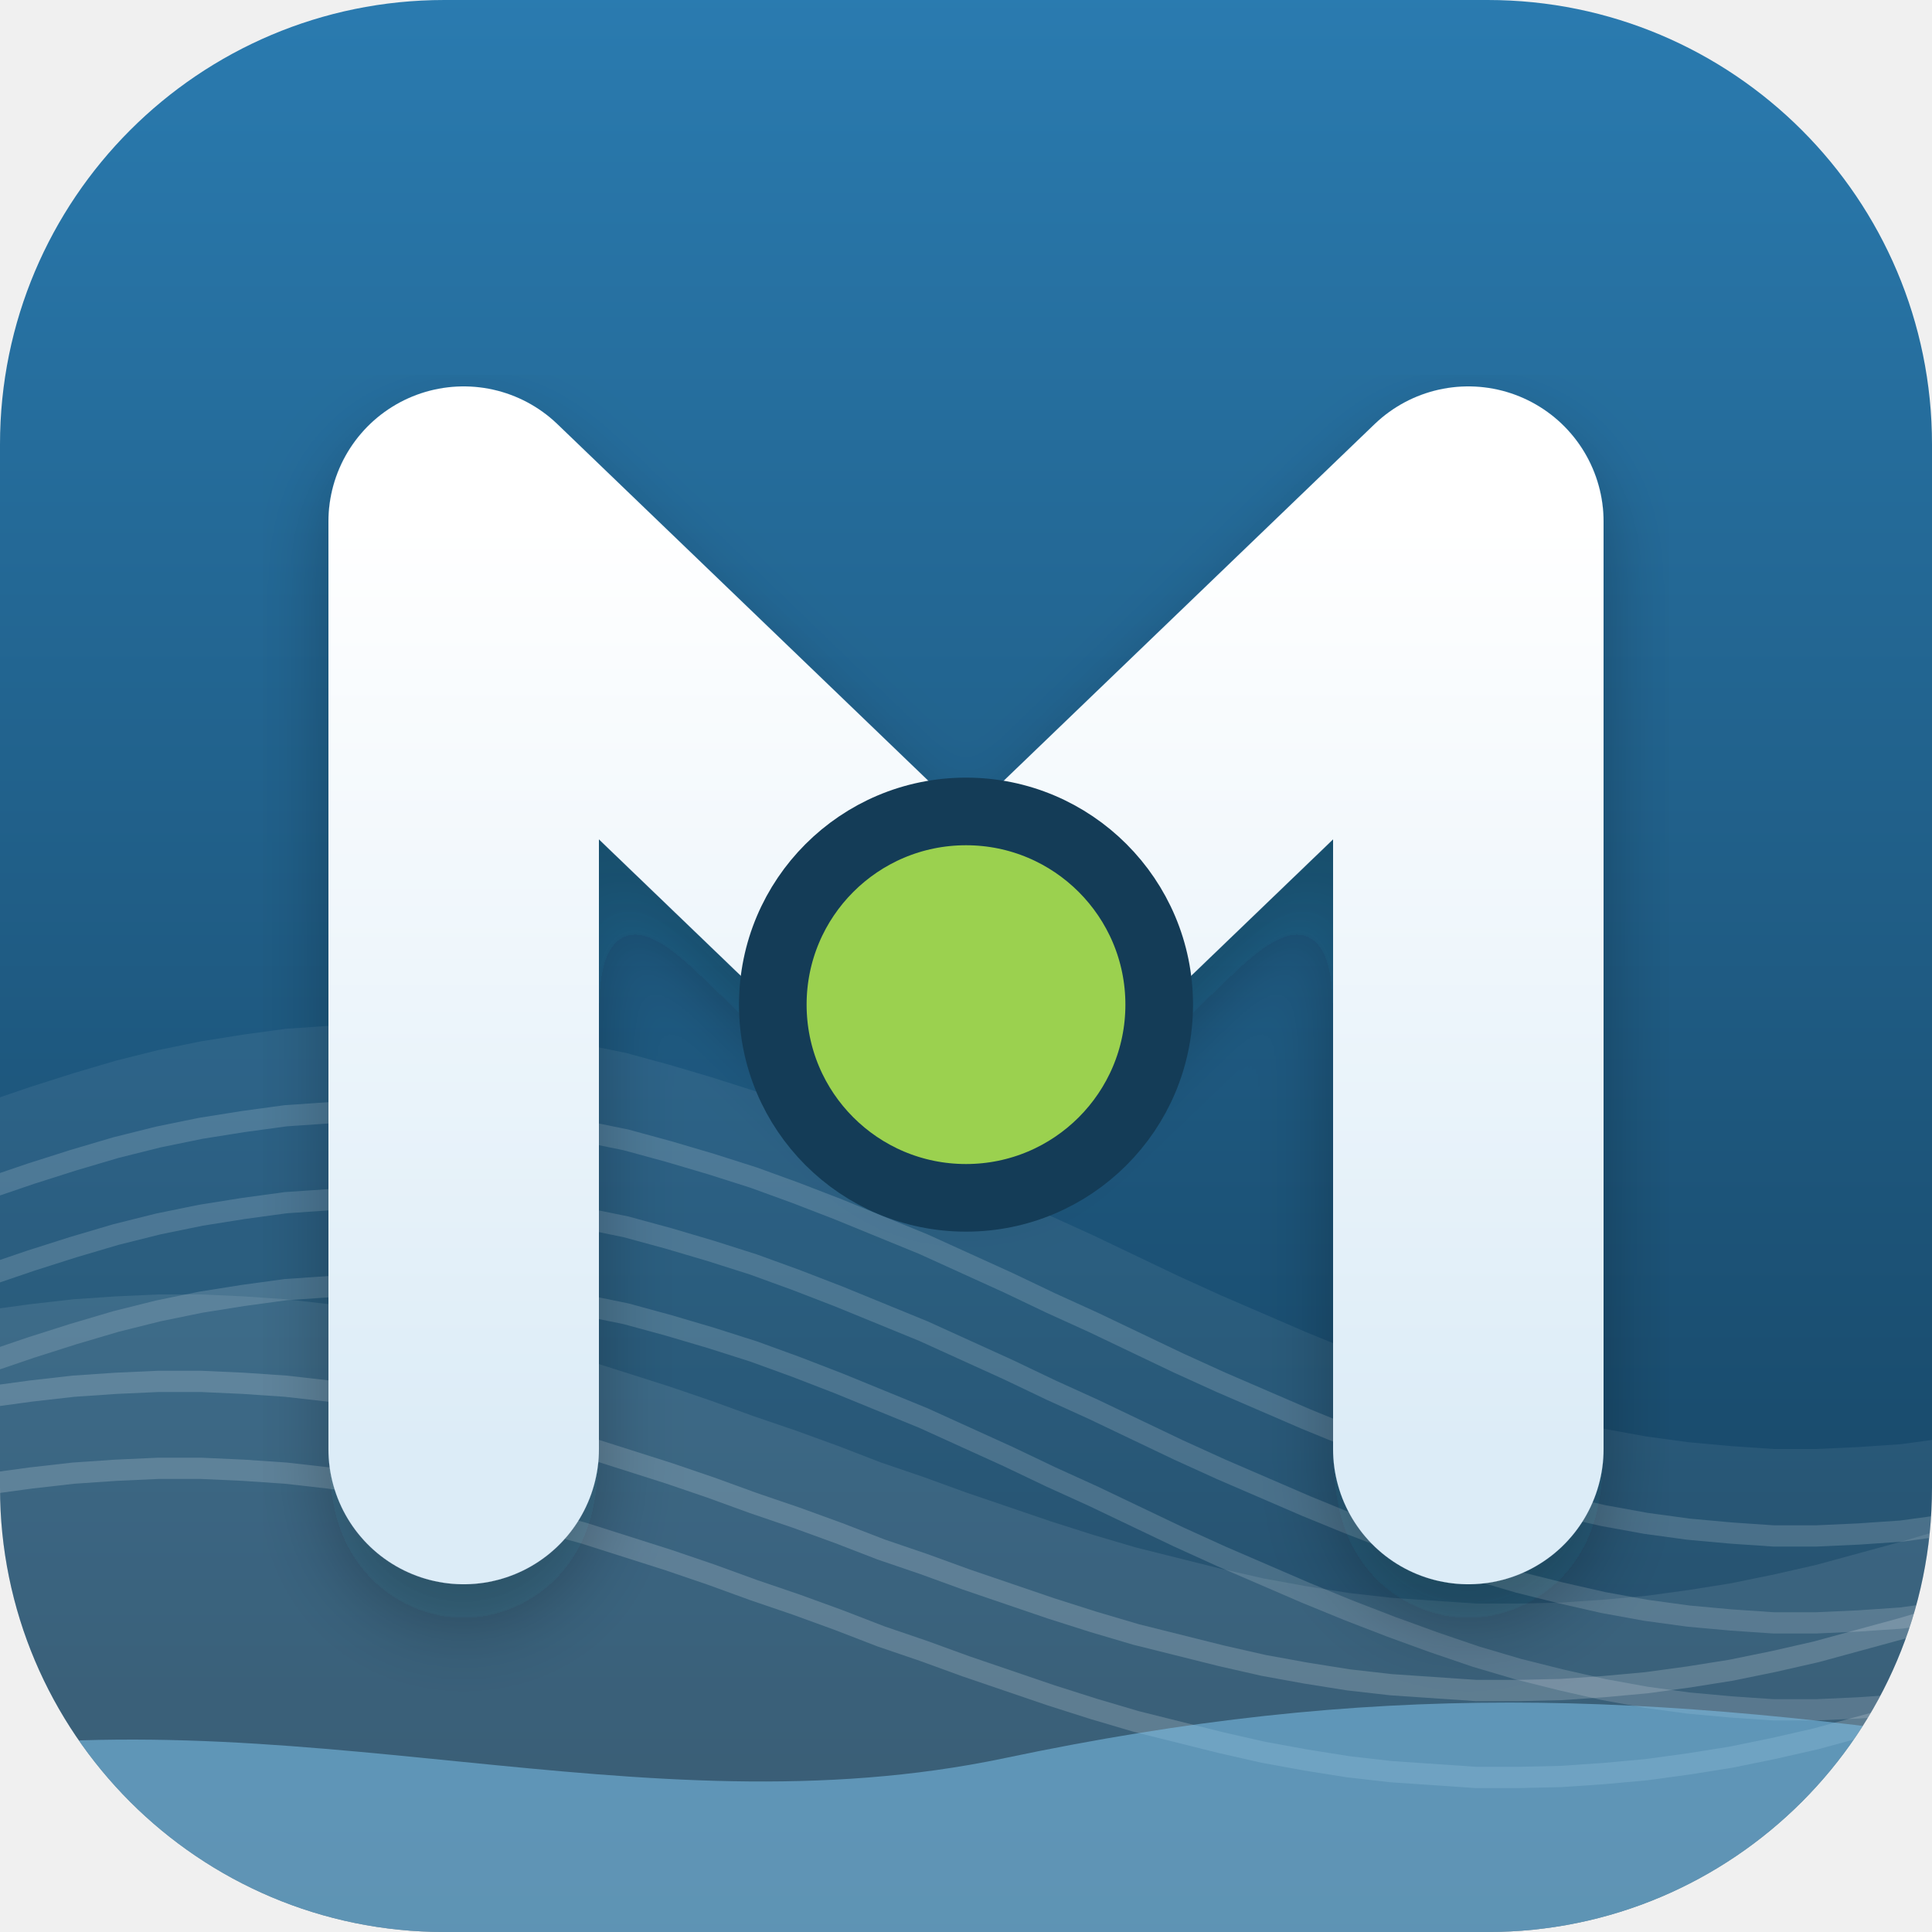
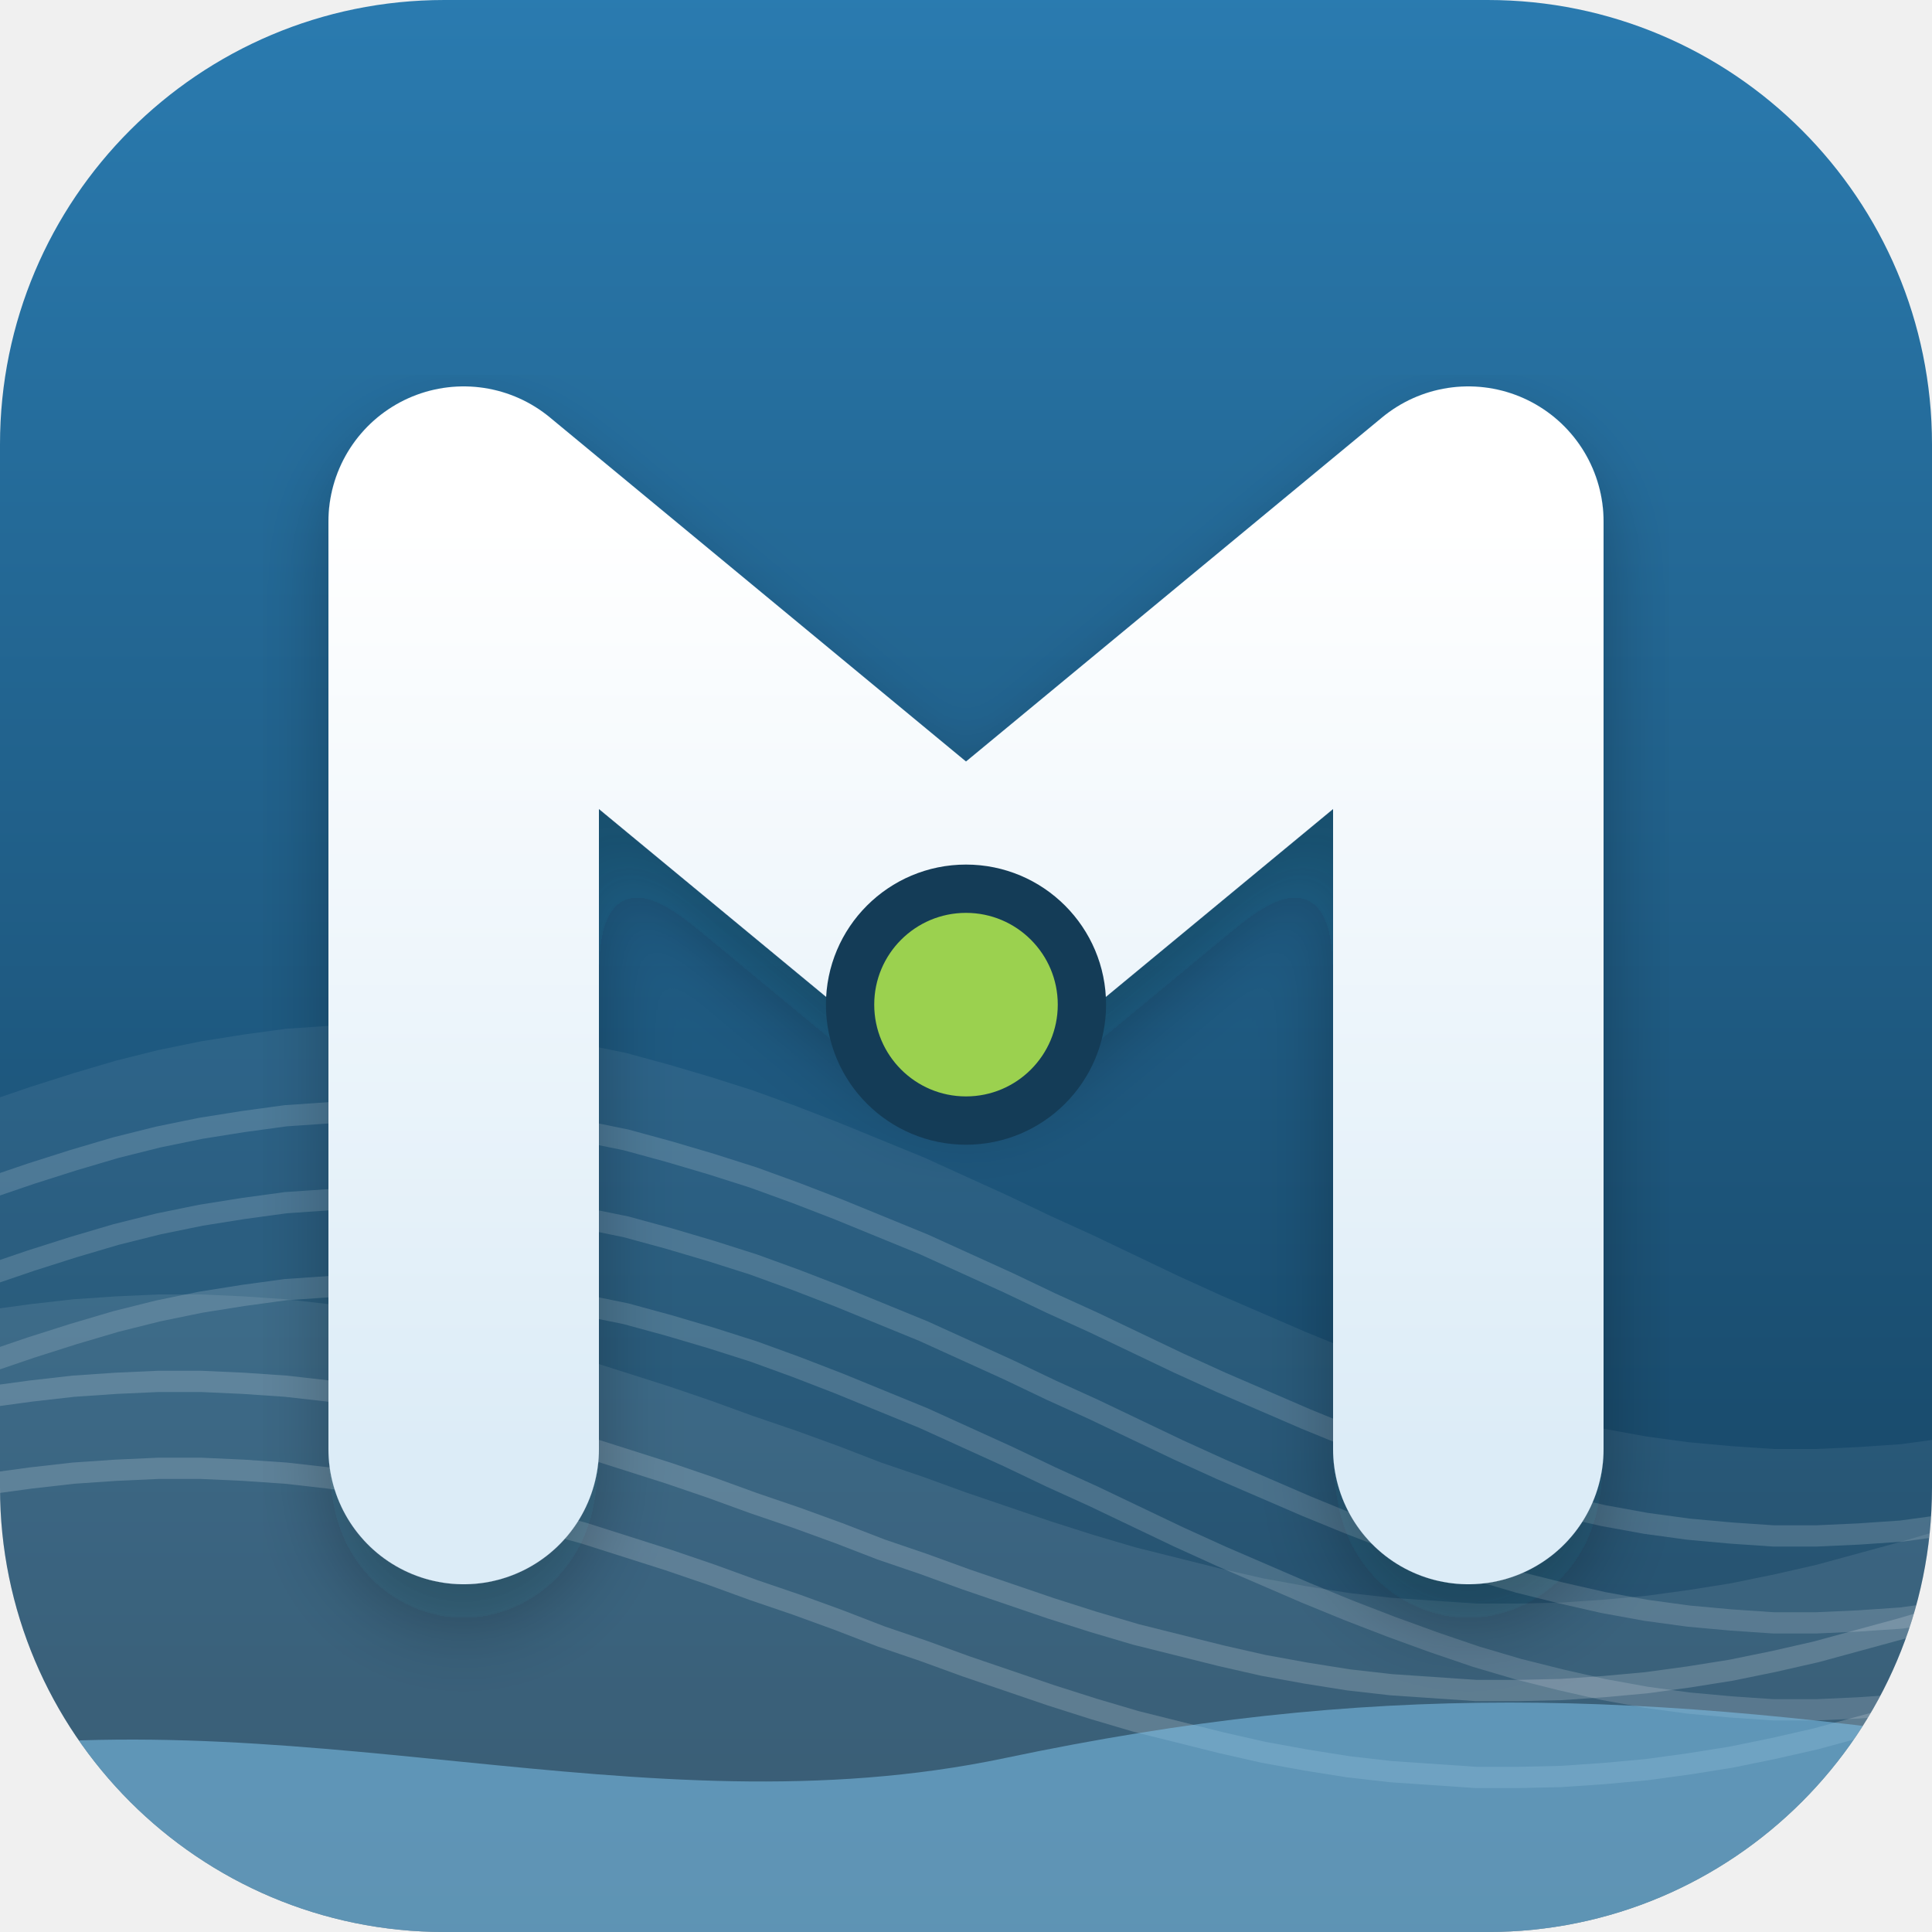
<svg xmlns="http://www.w3.org/2000/svg" viewBox="0 0 200 200" width="200" height="200">
  <defs>
    <linearGradient id="bg" x1="0" y1="0" x2="0" y2="1">
      <stop offset="0" stop-color="#2a7bb0" />
      <stop offset="1" stop-color="#143c57" />
    </linearGradient>
    <radialGradient id="gl" cx=".25" cy=".1" r=".8">
      <stop offset="0" stop-color="#fff" stop-opacity=".28" />
      <stop offset="1" stop-color="#fff" stop-opacity="0" />
    </radialGradient>
    <linearGradient id="gv" x1="0" y1="0" x2="0" y2="1">
      <stop offset="0" stop-color="#ffffff" />
      <stop offset="1" stop-color="#dcecf7" />
    </linearGradient>
    <linearGradient id="rv" x1="0" y1="0" x2="0" y2="1">
      <stop offset="0" stop-color="#ffffff" />
      <stop offset="1" stop-color="#dcecf7" />
    </linearGradient>
    <filter id="sh" x="-20%" y="-20%" width="140%" height="150%">
      <feDropShadow dx="0" dy="4" stdDeviation="4" flood-color="#04141f" flood-opacity=".28" />
    </filter>
    <clipPath id="cl">
      <rect width="200" height="200" rx="46" />
    </clipPath>
  </defs>
  <rect width="200" height="200" rx="46" fill="url(#bg)" />
  <g clip-path="url(#cl)">
    <path d="M-10.0 117.5 L-5.6 115.7 L-1.2 114.0 L3.2 112.5 L7.6 111.1 L12.0 109.8 L16.4 108.7 L20.8 107.8 L25.2 107.1 L29.6 106.5 L34.0 106.2 L38.4 106.0 L42.8 106.0 L47.2 106.3 L51.6 106.7 L56.0 107.3 L60.4 108.1 L64.8 109.0 L69.2 110.2 L73.6 111.5 L78.0 112.9 L82.4 114.5 L86.8 116.2 L91.2 118.0 L95.6 119.8 L100.0 121.8 L104.4 123.8 L108.8 125.9 L113.2 127.9 L117.6 130.0 L122.0 132.1 L126.4 134.1 L130.8 136.0 L135.2 137.9 L139.6 139.7 L144.0 141.4 L148.4 143.0 L152.8 144.5 L157.2 145.8 L161.6 146.9 L166.0 147.9 L170.4 148.7 L174.8 149.3 L179.2 149.7 L183.6 150.0 L188.0 150.0 L192.4 149.8 L196.8 149.5 L201.2 148.9 L205.6 148.2 L210.0 147.3 L210 210 L-10 210Z" fill="#fff" fill-opacity=".07" />
    <path d="M-10.0 126.5 L-5.6 124.7 L-1.2 123.0 L3.2 121.5 L7.6 120.1 L12.0 118.8 L16.4 117.7 L20.8 116.8 L25.2 116.1 L29.6 115.5 L34.0 115.2 L38.4 115.0 L42.8 115.0 L47.2 115.3 L51.6 115.7 L56.0 116.3 L60.4 117.1 L64.8 118.0 L69.2 119.2 L73.6 120.5 L78.0 121.9 L82.4 123.5 L86.8 125.2 L91.2 127.0 L95.6 128.8 L100.0 130.8 L104.4 132.8 L108.8 134.9 L113.2 136.9 L117.6 139.0 L122.0 141.1 L126.4 143.1 L130.8 145.0 L135.2 146.9 L139.6 148.7 L144.0 150.4 L148.4 152.0 L152.8 153.5 L157.2 154.8 L161.6 155.9 L166.0 156.9 L170.4 157.7 L174.8 158.3 L179.2 158.7 L183.6 159.0 L188.0 159.0 L192.4 158.8 L196.8 158.5 L201.2 157.9 L205.6 157.2 L210.0 156.3" fill="none" stroke="#fff" stroke-opacity="0.16" stroke-width="2.2" />
    <path d="M-10.0 135.5 L-5.6 133.7 L-1.2 132.0 L3.2 130.5 L7.6 129.1 L12.0 127.8 L16.4 126.7 L20.8 125.8 L25.2 125.1 L29.6 124.5 L34.0 124.2 L38.4 124.0 L42.8 124.0 L47.2 124.3 L51.6 124.7 L56.0 125.3 L60.4 126.1 L64.8 127.0 L69.2 128.2 L73.6 129.5 L78.0 130.9 L82.4 132.5 L86.8 134.2 L91.2 136.0 L95.6 137.8 L100.0 139.8 L104.4 141.8 L108.8 143.9 L113.2 145.9 L117.6 148.0 L122.0 150.1 L126.4 152.1 L130.8 154.0 L135.2 155.9 L139.6 157.7 L144.0 159.4 L148.4 161.0 L152.8 162.5 L157.2 163.8 L161.6 164.9 L166.0 165.9 L170.4 166.7 L174.8 167.3 L179.2 167.7 L183.6 168.0 L188.0 168.0 L192.4 167.8 L196.8 167.5 L201.2 166.9 L205.6 166.2 L210.0 165.3" fill="none" stroke="#fff" stroke-opacity="0.16" stroke-width="2.2" />
    <path d="M-10.0 144.5 L-5.6 142.7 L-1.2 141.0 L3.2 139.5 L7.6 138.1 L12.0 136.8 L16.4 135.7 L20.8 134.8 L25.2 134.1 L29.6 133.5 L34.0 133.2 L38.4 133.0 L42.8 133.0 L47.2 133.3 L51.6 133.7 L56.0 134.3 L60.4 135.1 L64.8 136.0 L69.2 137.2 L73.6 138.5 L78.0 139.9 L82.4 141.5 L86.8 143.2 L91.2 145.0 L95.6 146.8 L100.0 148.8 L104.4 150.8 L108.8 152.9 L113.2 154.9 L117.6 157.0 L122.0 159.1 L126.4 161.1 L130.8 163.0 L135.2 164.9 L139.6 166.7 L144.0 168.4 L148.4 170.0 L152.8 171.5 L157.2 172.8 L161.6 173.9 L166.0 174.9 L170.4 175.7 L174.8 176.3 L179.2 176.7 L183.6 177.0 L188.0 177.0 L192.4 176.8 L196.8 176.5 L201.2 175.9 L205.6 175.2 L210.0 174.3" fill="none" stroke="#fff" stroke-opacity="0.16" stroke-width="2.2" />
    <path d="M-10.0 137.3 L-5.6 136.4 L-1.2 135.6 L3.2 135.0 L7.6 134.5 L12.0 134.2 L16.4 134.0 L20.8 134.0 L25.2 134.2 L29.6 134.5 L34.0 135.0 L38.4 135.6 L42.8 136.4 L47.2 137.3 L51.6 138.3 L56.0 139.5 L60.4 140.7 L64.8 142.1 L69.2 143.5 L73.6 145.0 L78.0 146.6 L82.4 148.1 L86.8 149.7 L91.2 151.4 L95.6 152.9 L100.0 154.5 L104.4 156.0 L108.8 157.5 L113.2 158.9 L117.6 160.2 L122.0 161.3 L126.4 162.4 L130.8 163.4 L135.2 164.2 L139.6 164.9 L144.0 165.4 L148.4 165.7 L152.8 166.0 L157.2 166.0 L161.6 165.9 L166.0 165.6 L170.4 165.2 L174.8 164.6 L179.2 163.9 L183.6 163.0 L188.0 162.0 L192.4 160.8 L196.8 159.6 L201.2 158.3 L205.6 156.9 L210.0 155.4 L210 210 L-10 210Z" fill="#fff" fill-opacity=".09" />
    <path d="M-10.0 146.3 L-5.6 145.4 L-1.2 144.6 L3.2 144.0 L7.6 143.5 L12.0 143.2 L16.4 143.0 L20.8 143.0 L25.2 143.2 L29.6 143.5 L34.0 144.0 L38.4 144.6 L42.8 145.4 L47.2 146.3 L51.6 147.3 L56.0 148.5 L60.4 149.7 L64.8 151.1 L69.2 152.5 L73.6 154.0 L78.0 155.6 L82.4 157.1 L86.8 158.7 L91.2 160.4 L95.6 161.9 L100.0 163.5 L104.4 165.0 L108.8 166.5 L113.2 167.9 L117.6 169.2 L122.0 170.3 L126.4 171.4 L130.8 172.4 L135.2 173.2 L139.6 173.9 L144.0 174.4 L148.4 174.7 L152.8 175.0 L157.2 175.0 L161.6 174.9 L166.0 174.6 L170.4 174.2 L174.8 173.6 L179.2 172.9 L183.6 172.0 L188.0 171.0 L192.4 169.8 L196.8 168.6 L201.2 167.3 L205.6 165.9 L210.0 164.4" fill="none" stroke="#fff" stroke-opacity="0.18" stroke-width="2.2" />
    <path d="M-10.0 155.3 L-5.6 154.4 L-1.2 153.6 L3.2 153.0 L7.6 152.5 L12.0 152.2 L16.4 152.0 L20.8 152.0 L25.2 152.2 L29.6 152.5 L34.0 153.0 L38.4 153.6 L42.8 154.4 L47.2 155.3 L51.6 156.3 L56.0 157.5 L60.4 158.7 L64.8 160.1 L69.2 161.5 L73.6 163.0 L78.0 164.6 L82.4 166.1 L86.8 167.7 L91.2 169.4 L95.6 170.9 L100.0 172.5 L104.4 174.0 L108.8 175.5 L113.2 176.9 L117.6 178.2 L122.0 179.3 L126.4 180.4 L130.8 181.4 L135.2 182.2 L139.6 182.9 L144.0 183.4 L148.4 183.7 L152.8 184.0 L157.2 184.0 L161.6 183.9 L166.0 183.6 L170.4 183.2 L174.8 182.6 L179.2 181.9 L183.6 181.0 L188.0 180.0 L192.4 178.8 L196.8 177.6 L201.2 176.3 L205.6 174.9 L210.0 173.4" fill="none" stroke="#fff" stroke-opacity="0.18" stroke-width="2.2" />
    <path d="M-10 182C30 175 66 190 104 182S170 175 210 181V210H-10Z" fill="#7ec3ea" fill-opacity=".55" />
  </g>
  <g filter="url(#sh)">
-     <path d="M48 150V54L100 104" fill="none" stroke="url(#gv)" stroke-width="28" stroke-linecap="round" stroke-linejoin="round" />
-     <path d="M100 104L152 54V150" fill="none" stroke="url(#rv)" stroke-width="28" stroke-linecap="round" stroke-linejoin="round" />
+     <path d="M48 150V54L100 97" fill="none" stroke="url(#gv)" stroke-width="28" stroke-linecap="round" stroke-linejoin="round" />
+     <path d="M100 97L152 54V150" fill="none" stroke="url(#rv)" stroke-width="28" stroke-linecap="round" stroke-linejoin="round" />
  </g>
-   <circle cx="100" cy="104" r="20" fill="#9bd14f" stroke="#143c57" stroke-width="7" />
+   <circle cx="100" cy="104" r="12" fill="#9bd14f" stroke="#143c57" stroke-width="5" />
</svg>
